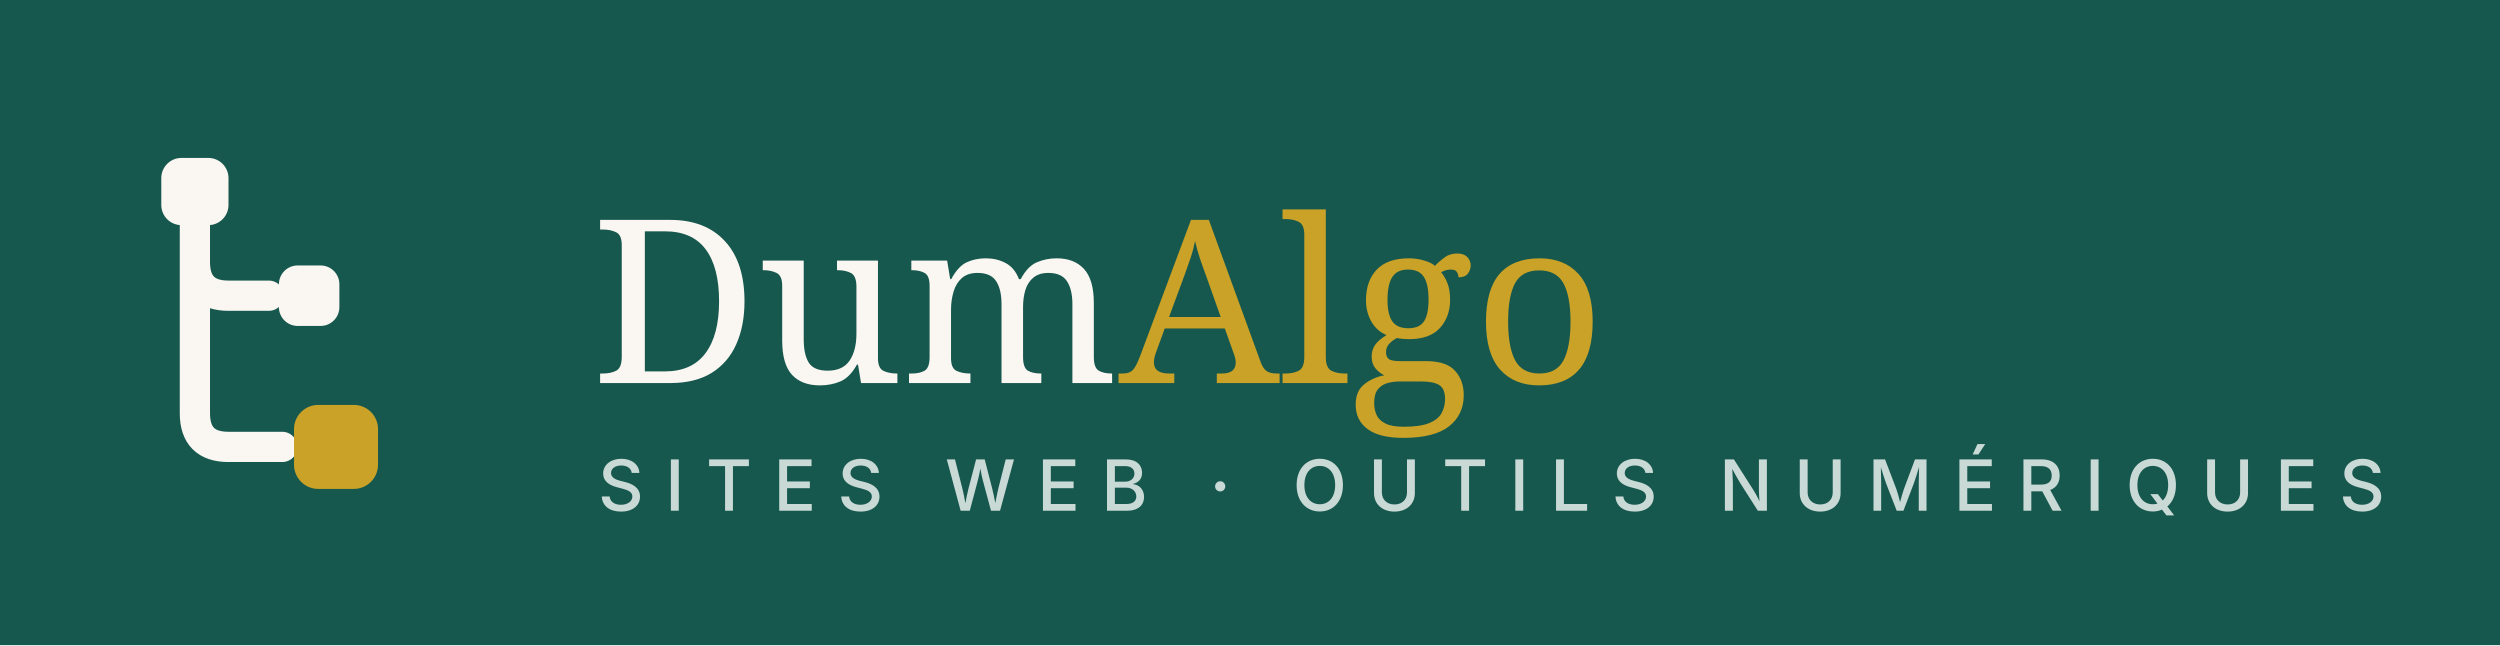
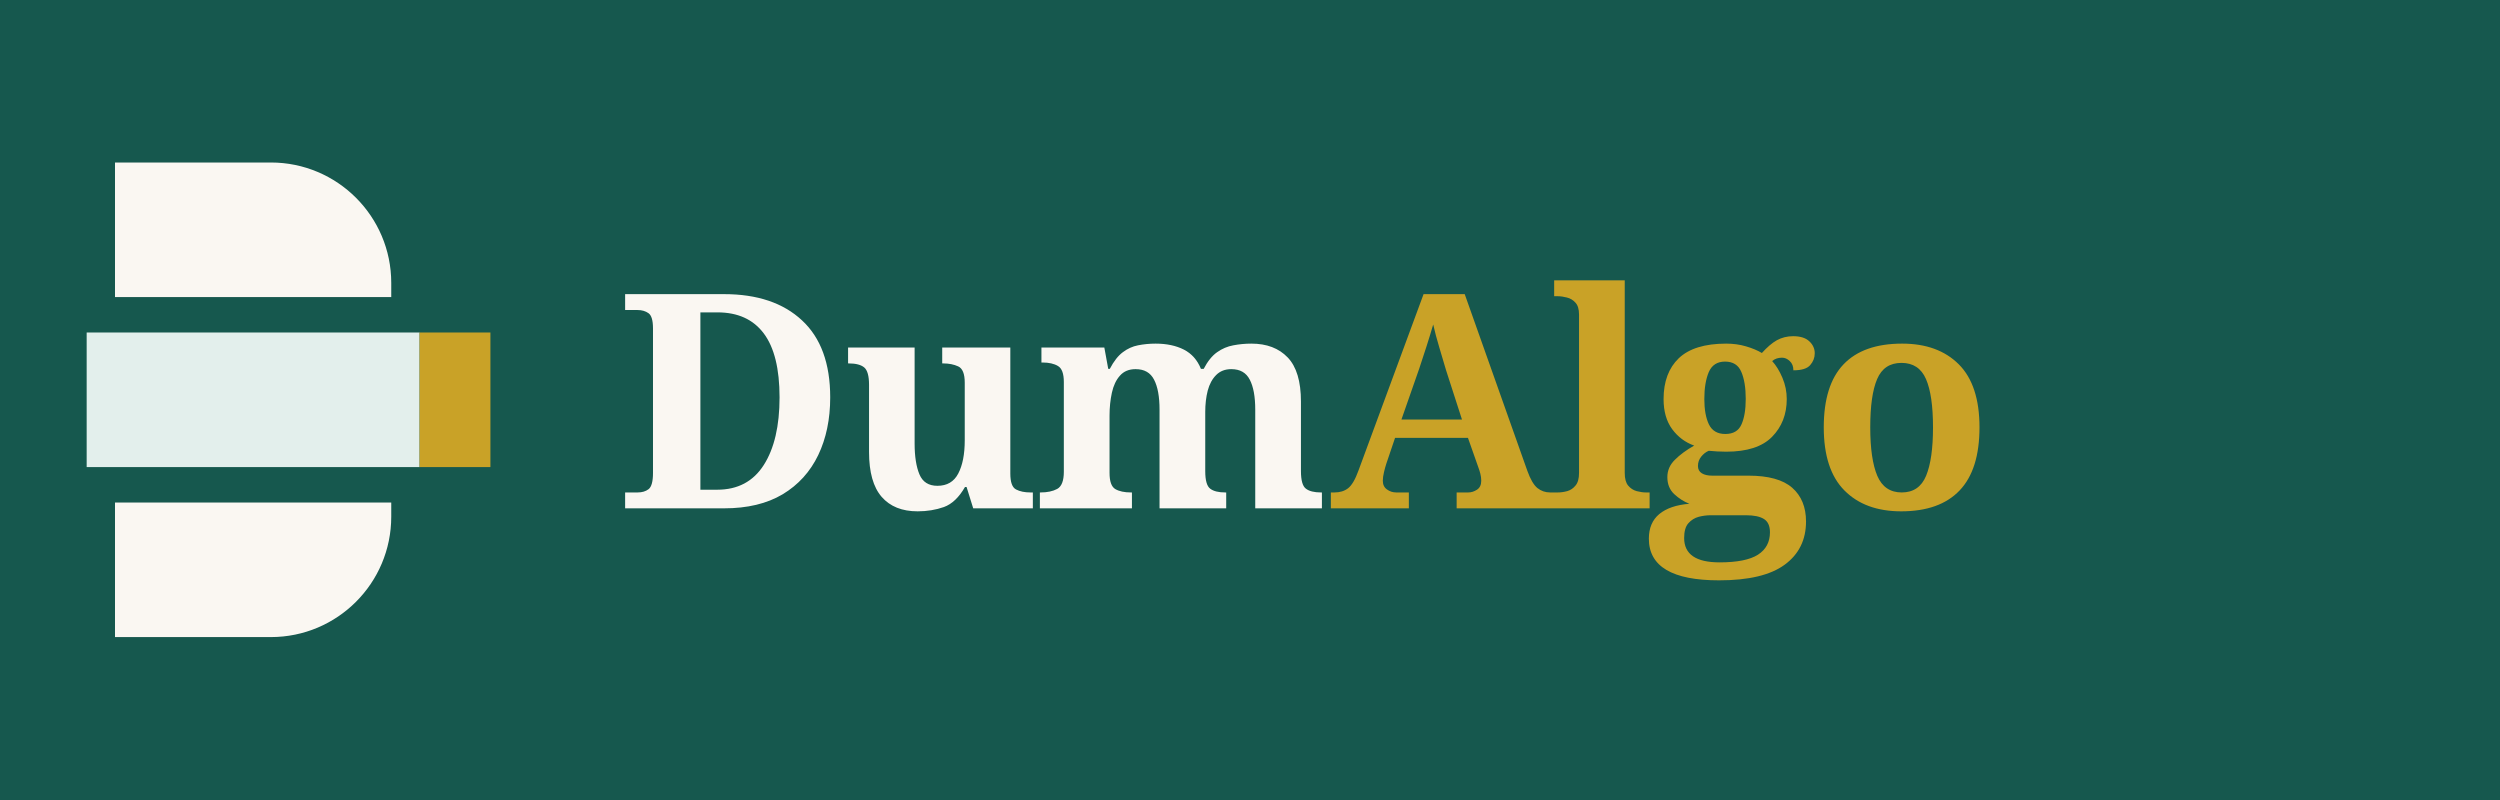
- <svg xmlns="http://www.w3.org/2000/svg" width="372" height="96" viewBox="0 0 372 96" role="img" aria-label="Logo DumAlgo — variante 4d, fond vert">
-   <defs />
-   <rect width="372" height="96" fill="#16584E" />
-   <g transform="translate(8,16)">
-     <path d="M21 12.5 V45.5 Q21 50.5 26 50.5 H34 M21 23 Q21 28 26 28 H32" fill="none" stroke="#FAF7F2" stroke-width="4.5" stroke-linecap="round" />
-     <rect x="16" y="7.5" width="10" height="10" rx="3" fill="#FAF7F2" />
-     <rect x="33.5" y="23.5" width="9" height="9" rx="2.8" fill="#FAF7F2" />
-     <rect x="35.75" y="44.25" width="12.5" height="12.5" rx="3.6" fill="#C9A227" />
+ <svg xmlns="http://www.w3.org/2000/svg" width="300" height="96" viewBox="0 0 300 96" role="img" aria-label="Logo compact DumAlgo — les strates, fond vert">
+   <rect width="300" height="96" fill="#16584E" />
+   <g transform="translate(-10 7.6) scale(0.85)">
+     <path d="M28 14 H50 A17 17 0 0 1 67 31 V33 H28 Z" fill="#FAF7F2" />
+     <path d="M24 38 H71 V57 H24 Z" fill="#E3EFEC" />
+     <path d="M28 62 V81 H50 A17 17 0 0 0 67 64 V62 Z" fill="#FAF7F2" />
+     <rect x="71" y="38" width="10" height="19" fill="#C9A227" />
  </g>
-   <text x="88" y="57" font-family="Fraunces, Georgia, serif" font-weight="500" font-size="34" fill="#FAF7F2">Dum<tspan fill="#C9A227">Algo</tspan>
+   <text x="74" y="61" font-family="Fraunces, Georgia, serif" font-weight="600" font-size="36" letter-spacing="-0.78" fill="#FAF7F2">Dum<tspan fill="#C9A227">Algo</tspan>
  </text>
-   <text x="89" y="76" font-family="Inter, Helvetica, Arial, sans-serif" font-size="10.5" font-weight="500" letter-spacing="3.2" fill="#C9D9D5">SITES WEB · OUTILS NUMÉRIQUES</text>
</svg>
